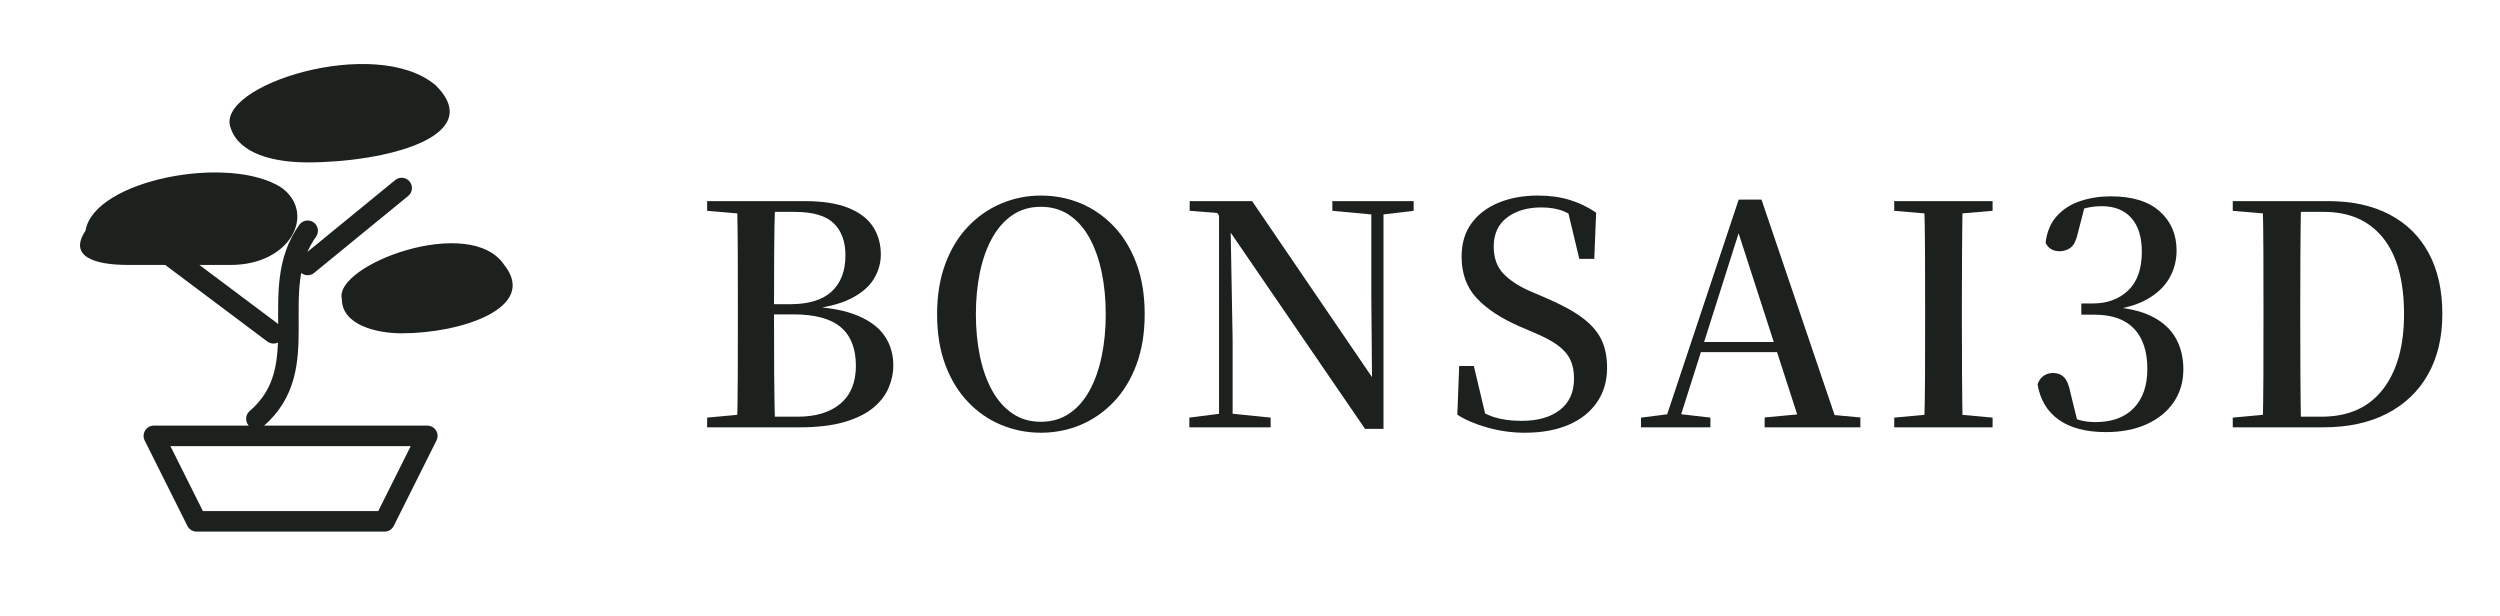
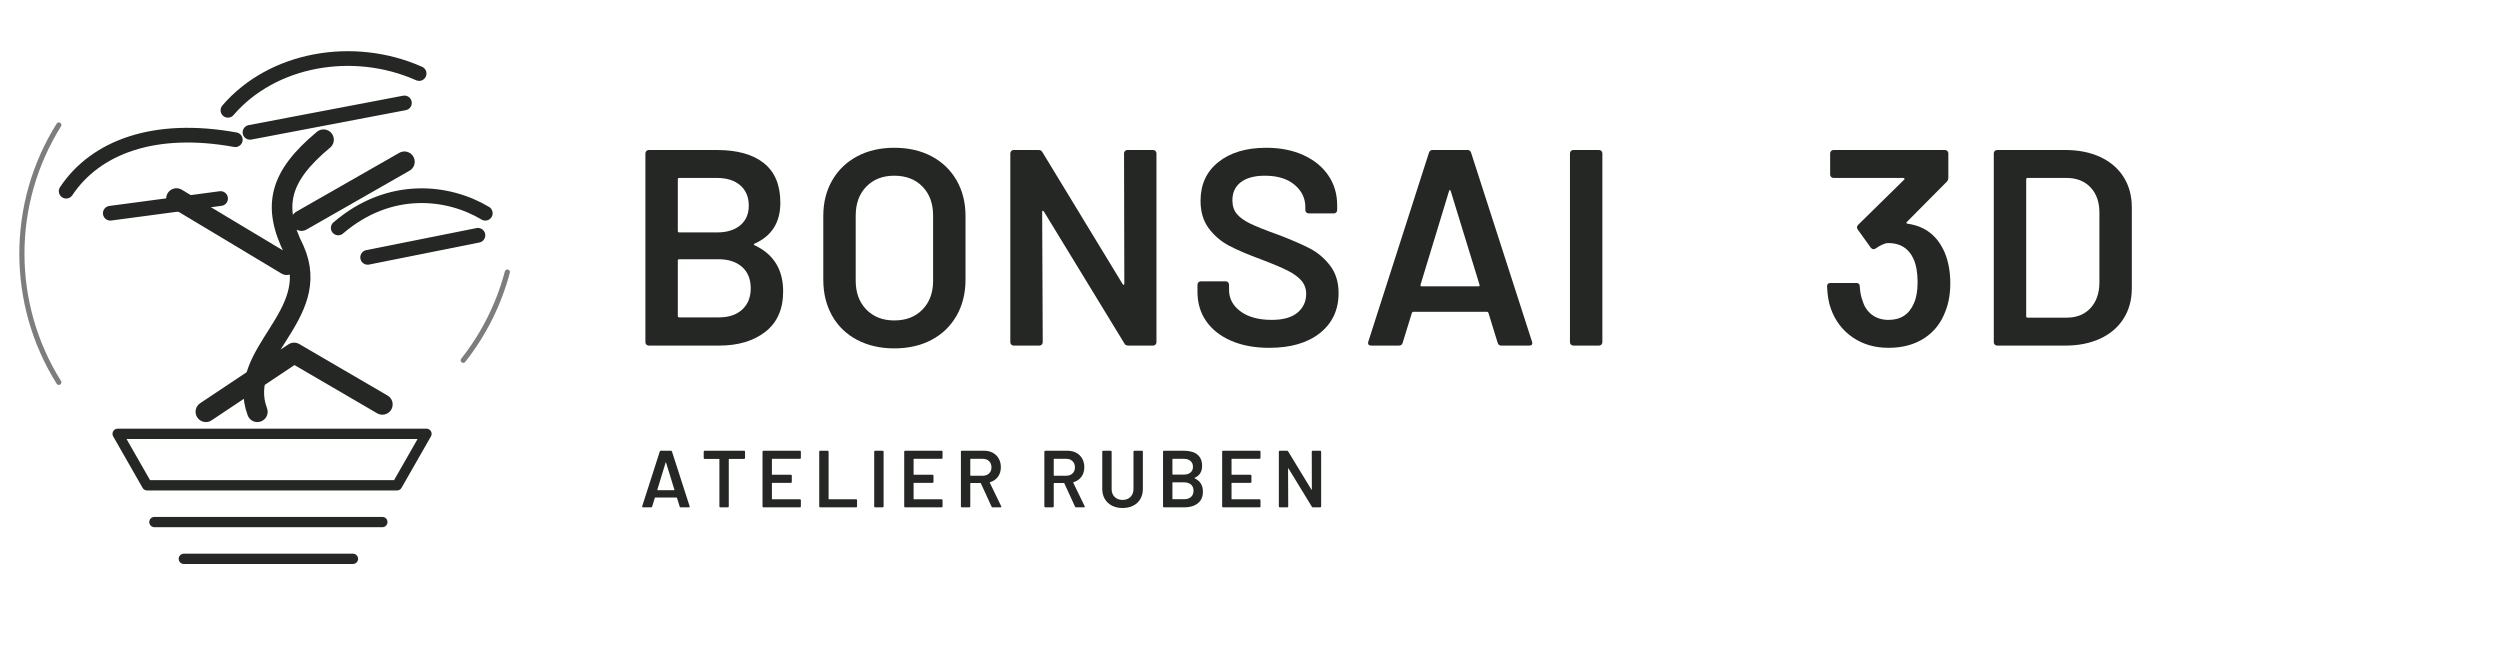
- <svg xmlns="http://www.w3.org/2000/svg" width="292.52" height="72" viewBox="0 0 292.52 72" role="img" aria-label="BONSAI3D">
-   <g style="color:#1c211e">
-     <path d="M30 49c7-6 1-15 6-22m-4 12-12-9m16 1 11-9M18 51h32l-5 10H23Z" fill="none" stroke="currentColor" stroke-width="2.4" stroke-linecap="round" stroke-linejoin="round" />
-     <path d="M10 27c1-6 17-9 23-5 4 3 1 9-6 9H15c-4 0-7-1-5-4Zm17-12c-2-5 17-11 24-5 6 6-6 9-15 9-4 0-8-1-9-4Zm13 20c-1-4 15-10 19-4 4 5-5 8-12 8-3 0-7-1-7-4Z" fill="currentColor" />
+ <svg xmlns="http://www.w3.org/2000/svg" viewBox="0 0 340 88" role="img" aria-label="BONSAI3D — atelier Ruben" style="color:#252724">
+   <g fill="none" stroke="currentColor" stroke-linecap="round" stroke-linejoin="round">
+     <path d="M35 56c-3-8 9-13 5-22-3-6-2-10 4-15M39 36l-15-9m17 3 14-8M40 48l-12 8m12-8 12 7" stroke-width="2.8" />
+     <path d="M9 26c4-6 12-9 23-7m-17 10 15-2M31 15c6-7 17-9 26-5m-23 8 21-4M46 31c7-6 15-5 20-2m-16 6 15-3" stroke-width="2" />
+     <path d="M16 59h42l-4 7H20zm5 12h31m-27 5h23" stroke-width="1.4" />
+     <path d="M8 52a33 33 0 0 1 0-35M63 49a33 33 0 0 0 6-12" stroke-width=".7" opacity=".6" />
  </g>
-   <path d="M48.349 0V31.55L195.141 45.1H208.201V0ZM145.679 0Q147.679 86.06 147.934 173.396Q148.189 260.731 148.189 349.301V395.59Q148.189 480.63 147.934 565.661Q147.679 650.691 145.679 735.241H269.213Q266.703 651.711 266.203 566.426Q265.703 481.141 265.703 391.63V371.59Q265.703 267.671 266.203 177.12Q266.703 86.57 269.213 0ZM208.201 0V34.55H342.221Q431.53 34.55 481.695 77.06Q531.859 119.57 531.859 200.1Q531.859 283.671 482.725 325.396Q433.59 367.12 328.381 367.12H208.201V400.181H318.912Q408.651 400.181 453.265 441.671Q497.88 483.161 497.88 559.161Q497.88 626.181 459.725 663.181Q421.57 700.181 332.831 700.181H208.201V735.241H365.072Q452.743 735.241 507.303 713.231Q561.863 691.221 587.363 652.211Q612.863 613.201 612.863 561.711Q612.863 519.731 590.108 482.241Q567.353 444.751 515.528 418.496Q463.703 392.241 375.972 383.201L379.932 392.711Q477.622 388.181 537.733 362.936Q597.843 337.691 625.638 296.436Q653.433 255.181 653.433 201.63Q653.433 163.651 637.933 127.641Q622.433 91.63 587.373 62.845Q552.313 34.06 493.652 17.03Q434.992 0 348.691 0ZM48.349 703.691V735.241H208.201V691.141H195.141Z" transform="translate(81.00 50) scale(0.036 -0.036)" fill="#1c211e" />
-   <path d="M388.691 -17.55Q321.141 -17.55 260.08 7.695Q199.02 32.94 151.96 82.195Q104.9 131.45 78.115 202.99Q51.329 274.53 51.329 367.63Q51.329 459.731 78.115 531.516Q104.9 603.301 151.96 652.556Q199.02 701.811 260.08 727.546Q321.141 753.281 388.691 753.281Q457.241 753.281 517.801 728.036Q578.361 702.791 625.412 653.536Q672.462 604.281 699.247 532.496Q726.032 460.711 726.032 367.63Q726.032 275.53 699.247 203.735Q672.462 131.94 625.412 82.685Q578.361 33.43 517.801 7.94Q457.241 -17.55 388.691 -17.55ZM388.691 18Q441.55 18 481.165 44.99Q520.779 71.98 546.934 119.735Q573.088 167.49 586.283 231.02Q599.478 294.55 599.478 367.63Q599.478 440.711 586.283 503.986Q573.088 567.261 546.934 615.016Q520.779 662.771 481.165 689.761Q441.55 716.751 388.691 716.751Q335.831 716.751 296.207 689.761Q256.582 662.771 230.182 615.016Q203.783 567.261 190.588 503.986Q177.393 440.711 177.393 367.63Q177.393 294.55 190.588 231.02Q203.783 167.49 230.182 119.735Q256.582 71.98 296.207 44.99Q335.831 18 388.691 18Z" transform="translate(107.80 50) scale(0.036 -0.036)" fill="#1c211e" />
-   <path d="M40.88 0V31.55L146.37 45.1H171.49L305.141 31.55V0ZM137.41 0V709.671H173.94L181.57 285.366V0ZM505.671 703.691V735.241H769.952V703.691L664.952 691.141H640.831ZM611.859 -4.94 163.9 649.349 161.39 651.88 131.699 696.671 41.98 703.691V735.241H244.863L653.401 135.594L634.871 129.084L632.341 426.554V735.241H671.932V-4.94Z" transform="translate(137.69 50) scale(0.036 -0.036)" fill="#1c211e" />
-   <path d="M271.751 -17.55Q210.261 -17.55 151.171 -1.07Q92.08 15.41 52.47 40.98L58.49 199.261H106.201L148.582 20.289L93.771 44.88L85.161 79.98Q134.181 45 172.171 33.02Q210.161 21.04 261.61 21.04Q340.02 21.04 385.89 56.5Q431.759 91.96 431.759 158.779Q431.759 194.249 419.544 219.964Q407.329 245.679 378.93 266.639Q350.53 287.599 301.221 308.048L256.651 327.088Q163.51 367.699 114.93 420.269Q66.349 472.839 66.349 554.51Q66.349 619.57 98.89 663.63Q131.43 707.691 187.54 730.486Q243.651 753.281 314.361 753.281Q372.381 753.281 418.747 738.771Q465.112 724.261 503.642 697.751L497.602 547.47H448.912L408.06 718.401L465.932 692.791L471.522 656.141Q430.952 688.691 399.492 701.701Q368.032 714.711 325.562 714.711Q257.622 714.711 214.193 681.986Q170.763 649.261 170.763 587.381Q170.763 532.442 202.193 499.482Q233.622 466.522 290.052 442.032L338.132 421.462Q413.622 389.442 457.642 356.912Q501.662 324.381 520.438 285.586Q539.213 246.791 539.213 193.221Q539.213 129.671 506.938 82.11Q474.662 34.55 414.817 8.5Q354.972 -17.55 271.751 -17.55Z" transform="translate(168.63 50) scale(0.036 -0.036)" fill="#1c211e" />
-   <path d="M12.53 0V31.55L111.55 44.1H129.57L238.08 31.55V0ZM83.47 0 330.06 740.201H404.172L655.273 0H533.719L318.9 664.149H339.41L335.92 650.149L129.61 0ZM193.02 244.349 198.59 277.39H510.341L515.912 244.349ZM414.37 0V32.06L548.9 44.61H590.321L725.482 32.06V0Z" transform="translate(191.56 50) scale(0.036 -0.036)" fill="#1c211e" />
-   <path d="M48.349 0V31.55L195.141 45.1H220.261L368.052 31.55V0ZM145.679 0Q148.189 84.53 148.444 170.08Q148.699 255.63 148.699 342.181V392.55Q148.699 479.1 148.444 564.641Q148.189 650.181 145.679 735.241H270.743Q269.233 651.201 268.733 565.151Q268.233 479.1 268.233 392.55V342.691Q268.233 256.651 268.733 171.1Q269.233 85.55 270.743 0ZM48.349 703.691V735.241H368.052V703.691L220.261 691.141H195.141Z" transform="translate(219.90 50) scale(0.036 -0.036)" fill="#1c211e" />
-   <path d="M266.341 -15.53Q169.98 -15.53 113.4 24.61Q56.819 64.751 44.43 139.932Q50.96 158.542 64.55 167.582Q78.141 176.622 94.201 176.622Q116.851 176.622 130.697 162.532Q144.542 148.442 151.542 111.671L175.912 12.49L132.261 43.94Q156.221 30.98 179.385 24.0Q202.55 17.02 232.47 17.02Q313.39 17.02 357.339 62.715Q401.289 108.41 401.289 189.96Q401.289 275.04 358.115 320.55Q314.94 366.06 229.61 366.06H186.691V402.61H224.61Q294.53 402.61 338.95 444.855Q383.37 487.1 383.37 570.711Q383.37 641.771 349.41 680.251Q315.45 718.731 253.06 718.731Q228.161 718.731 202.701 712.986Q177.241 707.241 147.771 693.301L198.522 720.751L174.112 626.08Q167.112 595.92 151.992 584.104Q136.871 572.289 115.281 572.289Q100.201 572.289 88.396 579.319Q76.59 586.349 70.55 599.859Q76.96 653.49 107.235 686.835Q137.51 720.181 183.63 735.476Q229.751 750.771 282.422 750.771Q387.213 750.771 441.763 701.751Q496.313 652.731 496.313 574.751Q496.313 525.691 472.538 484.406Q448.763 443.12 399.377 415.61Q349.992 388.1 271.161 379.59V392.161Q359.502 388.141 413.642 361.61Q467.783 335.08 493.058 290.805Q518.333 246.53 518.333 188.51Q518.333 127.51 486.793 81.5Q455.253 35.49 398.897 9.98Q342.542 -15.53 266.341 -15.53Z" transform="translate(236.81 50) scale(0.036 -0.036)" fill="#1c211e" />
-   <path d="M48.349 0V31.55L195.141 45.1H208.201V0ZM145.679 0Q147.679 84.53 147.934 172.06Q148.189 259.59 148.189 358.53V388.1Q148.189 477.61 147.934 563.896Q147.679 650.181 145.679 735.241H270.233Q268.723 651.201 268.223 564.661Q267.723 478.12 267.723 388.1V358.53Q267.723 260.61 268.223 173.08Q268.723 85.55 270.233 0ZM208.201 0V34.55H336.751Q467.329 34.55 536.179 123.305Q605.028 212.06 605.028 367.63Q605.028 530.161 537.169 615.171Q469.309 700.181 344.671 700.181H208.201V735.241H358.201Q474.831 735.241 557.901 691.711Q640.972 648.181 685.257 566.161Q729.542 484.141 729.542 368.651Q729.542 254.59 683.002 172.06Q636.462 89.53 549.871 44.765Q463.281 0 342.671 0ZM48.349 703.691V735.241H208.201V691.141H195.141Z" transform="translate(259.51 50) scale(0.036 -0.036)" fill="#1c211e" />
+   <path d="M464 359Q566 311 566 194Q566 99 502.5 49.5Q439 0 337 0H85Q80 0 76.5 3.5Q73 7 73 12V688Q73 693 76.5 696.5Q80 700 85 700H329Q438 700 497.0 653.0Q556 606 556 511Q556 406 464 365Q458 362 464 359ZM189 595V410Q189 405 194 405H329Q382 405 412.5 430.5Q443 456 443 501Q443 547 412.5 573.5Q382 600 329 600H194Q189 600 189 595ZM450 205Q450 254 419.0 281.5Q388 309 335 309H194Q189 309 189 304V106Q189 101 194 101H337Q389 101 419.5 129.0Q450 157 450 205Z" transform="translate(85.00 47) scale(0.038 -0.038)" fill="#252724" />
+   <path d="M56 236V464Q56 536 88.0 591.5Q120 647 177.5 677.5Q235 708 310 708Q386 708 443.5 677.5Q501 647 533.0 591.5Q565 536 565 464V236Q565 163 533.0 107.0Q501 51 443.5 20.5Q386 -10 310 -10Q235 -10 177.0 20.5Q119 51 87.5 107.0Q56 163 56 236ZM449 232V465Q449 530 411.0 569.0Q373 608 310 608Q248 608 210.0 569.0Q172 530 172 465V232Q172 168 210.0 129.0Q248 90 310 90Q373 90 411.0 129.0Q449 168 449 232Z" transform="translate(109.84 47) scale(0.038 -0.038)" fill="#252724" />
+   <path d="M492 700H584Q589 700 592.5 696.5Q596 693 596 688V12Q596 7 592.5 3.5Q589 0 584 0H495Q485 0 481 8L193 480Q191 483 189.0 482.5Q187 482 187 478L189 12Q189 7 185.5 3.5Q182 0 177 0H85Q80 0 76.5 3.5Q73 7 73 12V688Q73 693 76.5 696.5Q80 700 85 700H174Q184 700 188 692L475 220Q477 217 479.0 217.5Q481 218 481 222L480 688Q480 693 483.5 696.5Q487 700 492 700Z" transform="translate(134.63 47) scale(0.038 -0.038)" fill="#252724" />
+   <path d="M42 193V218Q42 223 45.5 226.5Q49 230 54 230H143Q148 230 151.5 226.5Q155 223 155 218V199Q155 153 196.0 122.5Q237 92 308 92Q369 92 400.0 118.0Q431 144 431 185Q431 213 414.0 232.5Q397 252 365.5 268.0Q334 284 271 308Q200 334 156.0 357.0Q112 380 82.5 419.5Q53 459 53 518Q53 606 117.0 657.0Q181 708 288 708Q363 708 420.5 682.0Q478 656 510.0 609.5Q542 563 542 502V485Q542 480 538.5 476.5Q535 473 530 473H440Q435 473 431.5 476.5Q428 480 428 485V496Q428 543 389.5 575.5Q351 608 283 608Q228 608 197.5 585.0Q167 562 167 520Q167 490 183.0 471.0Q199 452 231.0 436.5Q263 421 330 397Q401 370 443.5 348.0Q486 326 516.5 286.5Q547 247 547 188Q547 98 480.5 45.0Q414 -8 299 -8Q221 -8 163.0 17.0Q105 42 73.5 87.0Q42 132 42 193Z" transform="translate(161.26 47) scale(0.038 -0.038)" fill="#252724" />
+   <path d="M494 10 461 117Q459 121 456 121H192Q189 121 187 117L154 10Q151 0 141 0H41Q35 0 32.0 3.5Q29 7 31 14L248 690Q251 700 261 700H386Q396 700 399 690L617 14Q618 12 618 9Q618 0 607 0H507Q497 0 494 10ZM222 212H425Q431 212 429 218L326 553Q325 557 323.0 557.0Q321 557 320 553L218 218Q217 212 222 212Z" transform="translate(184.91 47) scale(0.038 -0.038)" fill="#252724" />
+   <path d="M73 12V688Q73 693 76.5 696.5Q80 700 85 700H177Q182 700 185.5 696.5Q189 693 189 688V12Q189 7 185.5 3.5Q182 0 177 0H85Q80 0 76.5 3.5Q73 7 73 12Z" transform="translate(210.74 47) scale(0.038 -0.038)" fill="#252724" />
+   <path d="M480 223Q480 167 463 124Q440 61 387.0 26.5Q334 -8 259 -8Q185 -8 130.5 29.5Q76 67 53 131Q41 162 39 212Q39 224 51 224H144Q156 224 156 212Q158 180 166 161Q175 129 199.5 110.5Q224 92 259 92Q325 92 350 152Q363 181 363 227Q363 278 348 311Q322 367 258 367Q241 367 212 347Q208 345 205 345Q200 345 195 351L149 415Q146 420 146 423Q146 428 150 432L315 594Q317 596 316.0 598.0Q315 600 312 600H62Q57 600 53.5 603.5Q50 607 50 612V688Q50 693 53.5 696.5Q57 700 62 700H461Q466 700 469.5 696.5Q473 693 473 688V601Q473 592 467 586L324 442Q320 438 328 436Q421 423 460 333Q480 285 480 223Z" transform="translate(247.00 47) scale(0.038 -0.038)" fill="#252724" />
+   <path d="M73 12V688Q73 693 76.5 696.5Q80 700 85 700H329Q400 700 454.0 675.0Q508 650 537.5 603.5Q567 557 567 495V205Q567 143 537.5 96.5Q508 50 454.0 25.0Q400 0 329 0H85Q80 0 76.5 3.5Q73 7 73 12ZM194 100H334Q387 100 418.5 133.5Q450 167 451 223V476Q451 533 419.0 566.5Q387 600 333 600H194Q189 600 189 595V105Q189 100 194 100Z" transform="translate(268.38 47) scale(0.038 -0.038)" fill="#252724" />
+   <path d="M494 10 461 117Q459 121 456 121H192Q189 121 187 117L154 10Q151 0 141 0H41Q35 0 32.0 3.5Q29 7 31 14L248 690Q251 700 261 700H386Q396 700 399 690L617 14Q618 12 618 9Q618 0 607 0H507Q497 0 494 10ZM222 212H425Q431 212 429 218L326 553Q325 557 323.0 557.0Q321 557 320 553L218 218Q217 212 222 212Z" transform="translate(87.00 69) scale(0.011 -0.011)" fill="#252724" />
+   <path d="M545 688V611Q545 606 541.5 602.5Q538 599 533 599H349Q344 599 344 594V12Q344 7 340.5 3.5Q337 0 332 0H240Q235 0 231.5 3.5Q228 7 228 12V594Q228 599 223 599H46Q41 599 37.5 602.5Q34 606 34 611V688Q34 693 37.5 696.5Q41 700 46 700H533Q538 700 541.5 696.5Q545 693 545 688Z" transform="translate(95.33 69) scale(0.011 -0.011)" fill="#252724" />
+   <path d="M535 600H194Q189 600 189 595V408Q189 403 194 403H423Q428 403 431.5 399.5Q435 396 435 391V315Q435 310 431.5 306.5Q428 303 423 303H194Q189 303 189 298V105Q189 100 194 100H535Q540 100 543.5 96.5Q547 93 547 88V12Q547 7 543.5 3.5Q540 0 535 0H85Q80 0 76.5 3.5Q73 7 73 12V688Q73 693 76.5 696.5Q80 700 85 700H535Q540 700 543.5 696.5Q547 693 547 688V612Q547 607 543.5 603.5Q540 600 535 600Z" transform="translate(102.90 69) scale(0.011 -0.011)" fill="#252724" />
+   <path d="M73 12V688Q73 693 76.5 696.5Q80 700 85 700H177Q182 700 185.5 696.5Q189 693 189 688V105Q189 100 194 100H529Q534 100 537.5 96.5Q541 93 541 88V12Q541 7 537.5 3.5Q534 0 529 0H85Q80 0 76.5 3.5Q73 7 73 12Z" transform="translate(110.61 69) scale(0.011 -0.011)" fill="#252724" />
+   <path d="M73 12V688Q73 693 76.5 696.5Q80 700 85 700H177Q182 700 185.5 696.5Q189 693 189 688V12Q189 7 185.5 3.5Q182 0 177 0H85Q80 0 76.5 3.5Q73 7 73 12Z" transform="translate(118.09 69) scale(0.011 -0.011)" fill="#252724" />
+   <path d="M535 600H194Q189 600 189 595V408Q189 403 194 403H423Q428 403 431.5 399.5Q435 396 435 391V315Q435 310 431.5 306.5Q428 303 423 303H194Q189 303 189 298V105Q189 100 194 100H535Q540 100 543.5 96.5Q547 93 547 88V12Q547 7 543.5 3.5Q540 0 535 0H85Q80 0 76.5 3.5Q73 7 73 12V688Q73 693 76.5 696.5Q80 700 85 700H535Q540 700 543.5 696.5Q547 693 547 688V612Q547 607 543.5 603.5Q540 600 535 600Z" transform="translate(122.17 69) scale(0.011 -0.011)" fill="#252724" />
+   <path d="M452 9 320 297Q318 301 314 301H194Q189 301 189 296V12Q189 7 185.5 3.5Q182 0 177 0H85Q80 0 76.5 3.5Q73 7 73 12V688Q73 693 76.5 696.5Q80 700 85 700H360Q421 700 468.0 674.5Q515 649 541.0 602.5Q567 556 567 496Q567 427 531.5 378.5Q496 330 433 311Q431 311 430.0 309.0Q429 307 430 305L571 14Q573 10 573 8Q573 0 562 0H466Q456 0 452 9ZM189 595V396Q189 391 194 391H344Q392 391 421.5 419.5Q451 448 451 495Q451 542 421.5 571.0Q392 600 344 600H194Q189 600 189 595Z" transform="translate(129.88 69) scale(0.011 -0.011)" fill="#252724" />
+   <path d="" transform="translate(137.83 69) scale(0.011 -0.011)" fill="#252724" />
+   <path d="M452 9 320 297Q318 301 314 301H194Q189 301 189 296V12Q189 7 185.5 3.5Q182 0 177 0H85Q80 0 76.5 3.5Q73 7 73 12V688Q73 693 76.5 696.5Q80 700 85 700H360Q421 700 468.0 674.5Q515 649 541.0 602.5Q567 556 567 496Q567 427 531.5 378.5Q496 330 433 311Q431 311 430.0 309.0Q429 307 430 305L571 14Q573 10 573 8Q573 0 562 0H466Q456 0 452 9ZM189 595V396Q189 391 194 391H344Q392 391 421.5 419.5Q451 448 451 495Q451 542 421.5 571.0Q392 600 344 600H194Q189 600 189 595Z" transform="translate(141.23 69) scale(0.011 -0.011)" fill="#252724" />
+   <path d="M67 227V688Q67 693 70.5 696.5Q74 700 79 700H171Q176 700 179.5 696.5Q183 693 183 688V225Q183 166 220.0 129.0Q257 92 318 92Q379 92 416.0 129.0Q453 166 453 225V688Q453 693 456.5 696.5Q460 700 465 700H557Q562 700 565.5 696.5Q569 693 569 688V227Q569 157 538.0 103.5Q507 50 450.0 21.0Q393 -8 318 -8Q244 -8 187.0 21.0Q130 50 98.5 103.5Q67 157 67 227Z" transform="translate(149.17 69) scale(0.011 -0.011)" fill="#252724" />
+   <path d="M464 359Q566 311 566 194Q566 99 502.5 49.5Q439 0 337 0H85Q80 0 76.5 3.5Q73 7 73 12V688Q73 693 76.5 696.5Q80 700 85 700H329Q438 700 497.0 653.0Q556 606 556 511Q556 406 464 365Q458 362 464 359ZM189 595V410Q189 405 194 405H329Q382 405 412.5 430.5Q443 456 443 501Q443 547 412.5 573.5Q382 600 329 600H194Q189 600 189 595ZM450 205Q450 254 419.0 281.5Q388 309 335 309H194Q189 309 189 304V106Q189 101 194 101H337Q389 101 419.5 129.0Q450 157 450 205Z" transform="translate(157.37 69) scale(0.011 -0.011)" fill="#252724" />
+   <path d="M535 600H194Q189 600 189 595V408Q189 403 194 403H423Q428 403 431.5 399.5Q435 396 435 391V315Q435 310 431.5 306.5Q428 303 423 303H194Q189 303 189 298V105Q189 100 194 100H535Q540 100 543.5 96.5Q547 93 547 88V12Q547 7 543.5 3.5Q540 0 535 0H85Q80 0 76.5 3.5Q73 7 73 12V688Q73 693 76.5 696.5Q80 700 85 700H535Q540 700 543.5 696.5Q547 693 547 688V612Q547 607 543.5 603.5Q540 600 535 600Z" transform="translate(165.41 69) scale(0.011 -0.011)" fill="#252724" />
+   <path d="M492 700H584Q589 700 592.5 696.5Q596 693 596 688V12Q596 7 592.5 3.5Q589 0 584 0H495Q485 0 481 8L193 480Q191 483 189.0 482.5Q187 482 187 478L189 12Q189 7 185.5 3.5Q182 0 177 0H85Q80 0 76.5 3.5Q73 7 73 12V688Q73 693 76.5 696.5Q80 700 85 700H174Q184 700 188 692L475 220Q477 217 479.0 217.5Q481 218 481 222L480 688Q480 693 483.5 696.5Q487 700 492 700Z" transform="translate(173.12 69) scale(0.011 -0.011)" fill="#252724" />
</svg>
